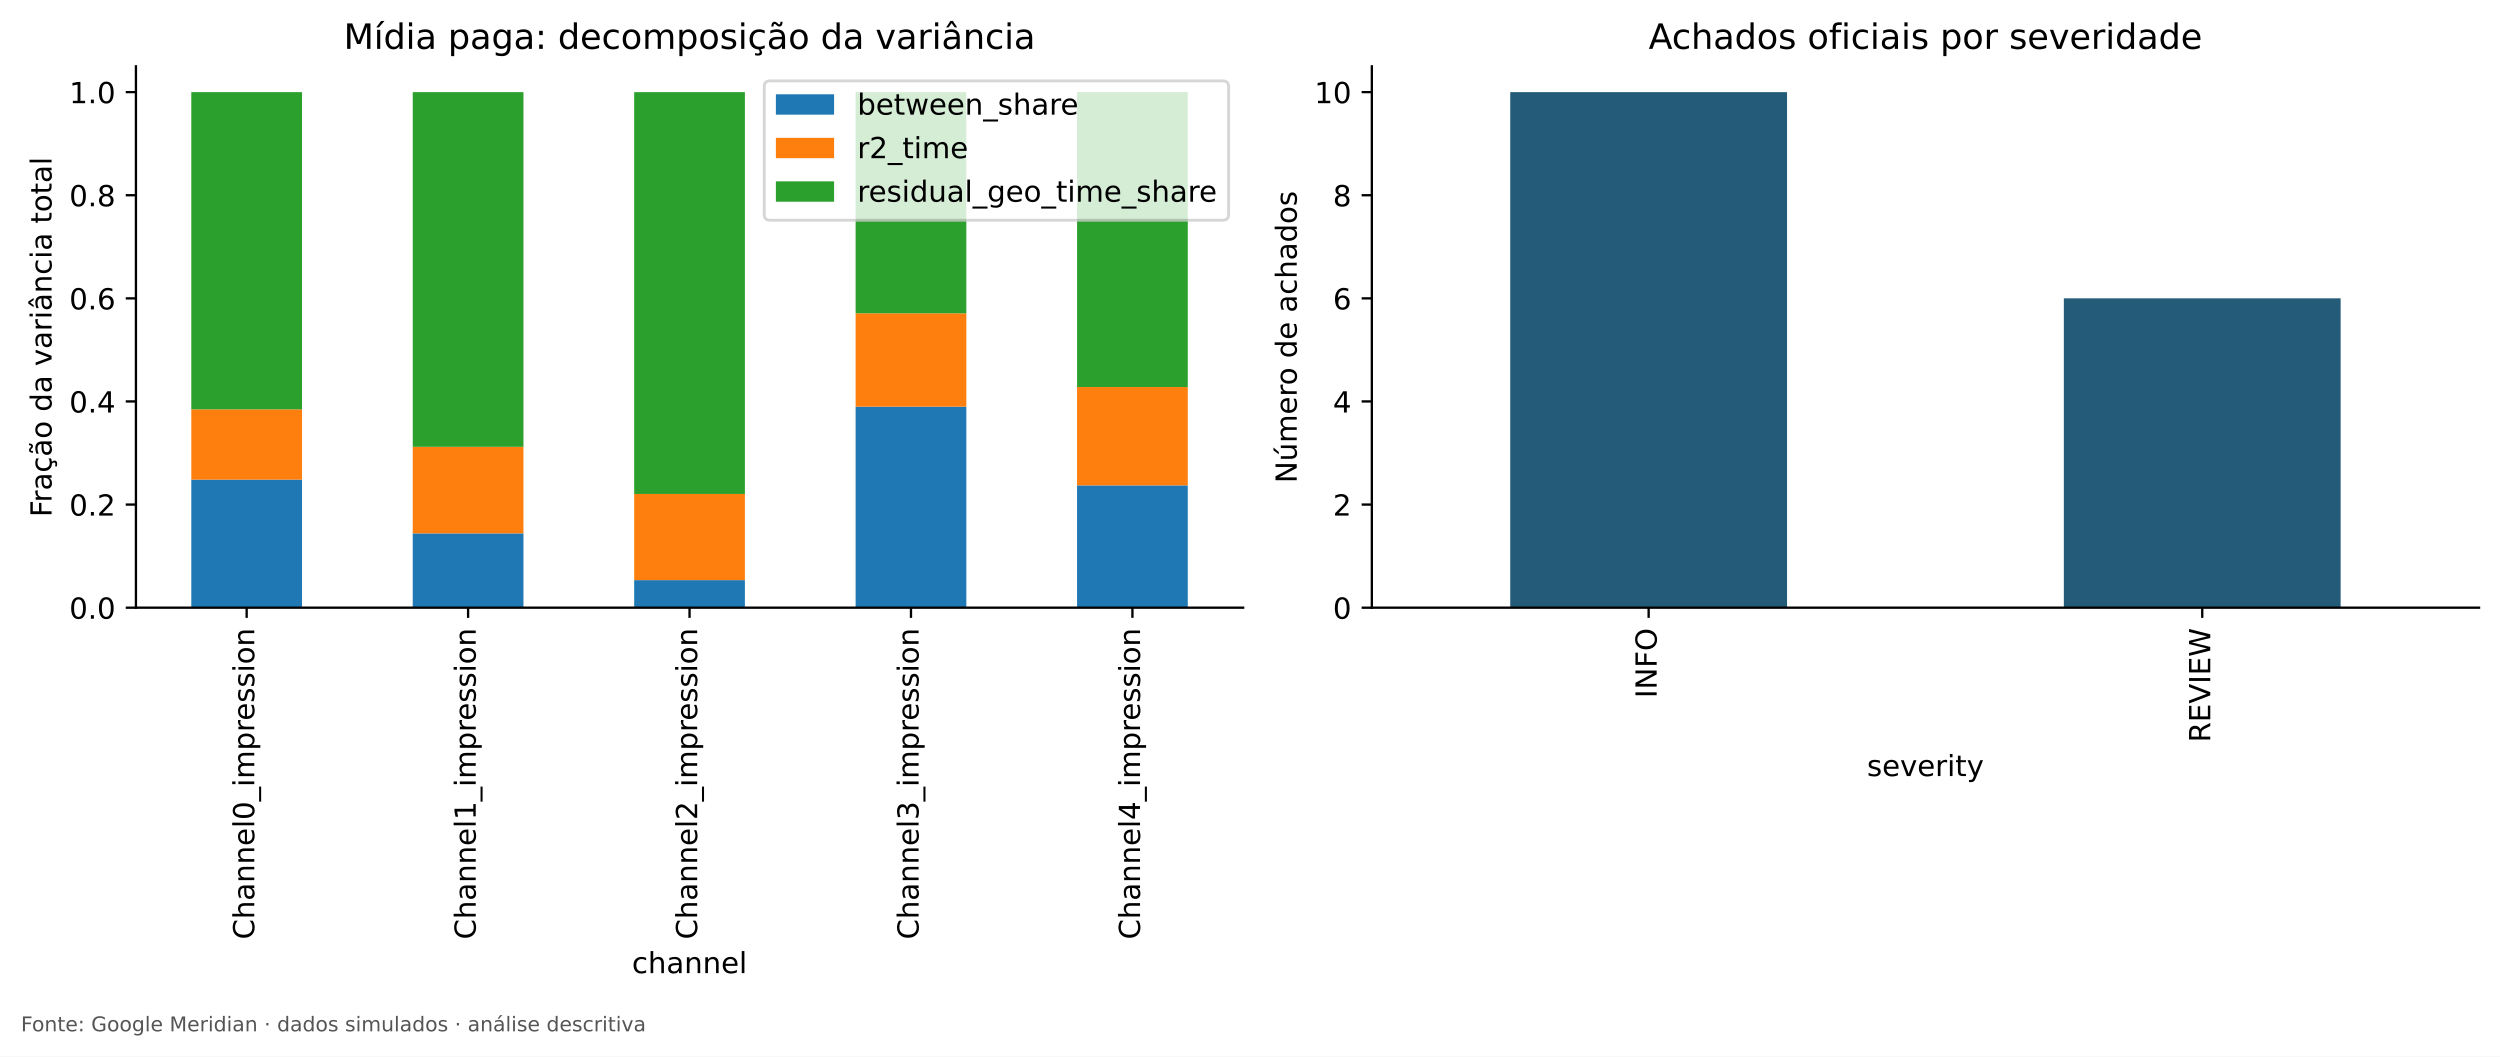
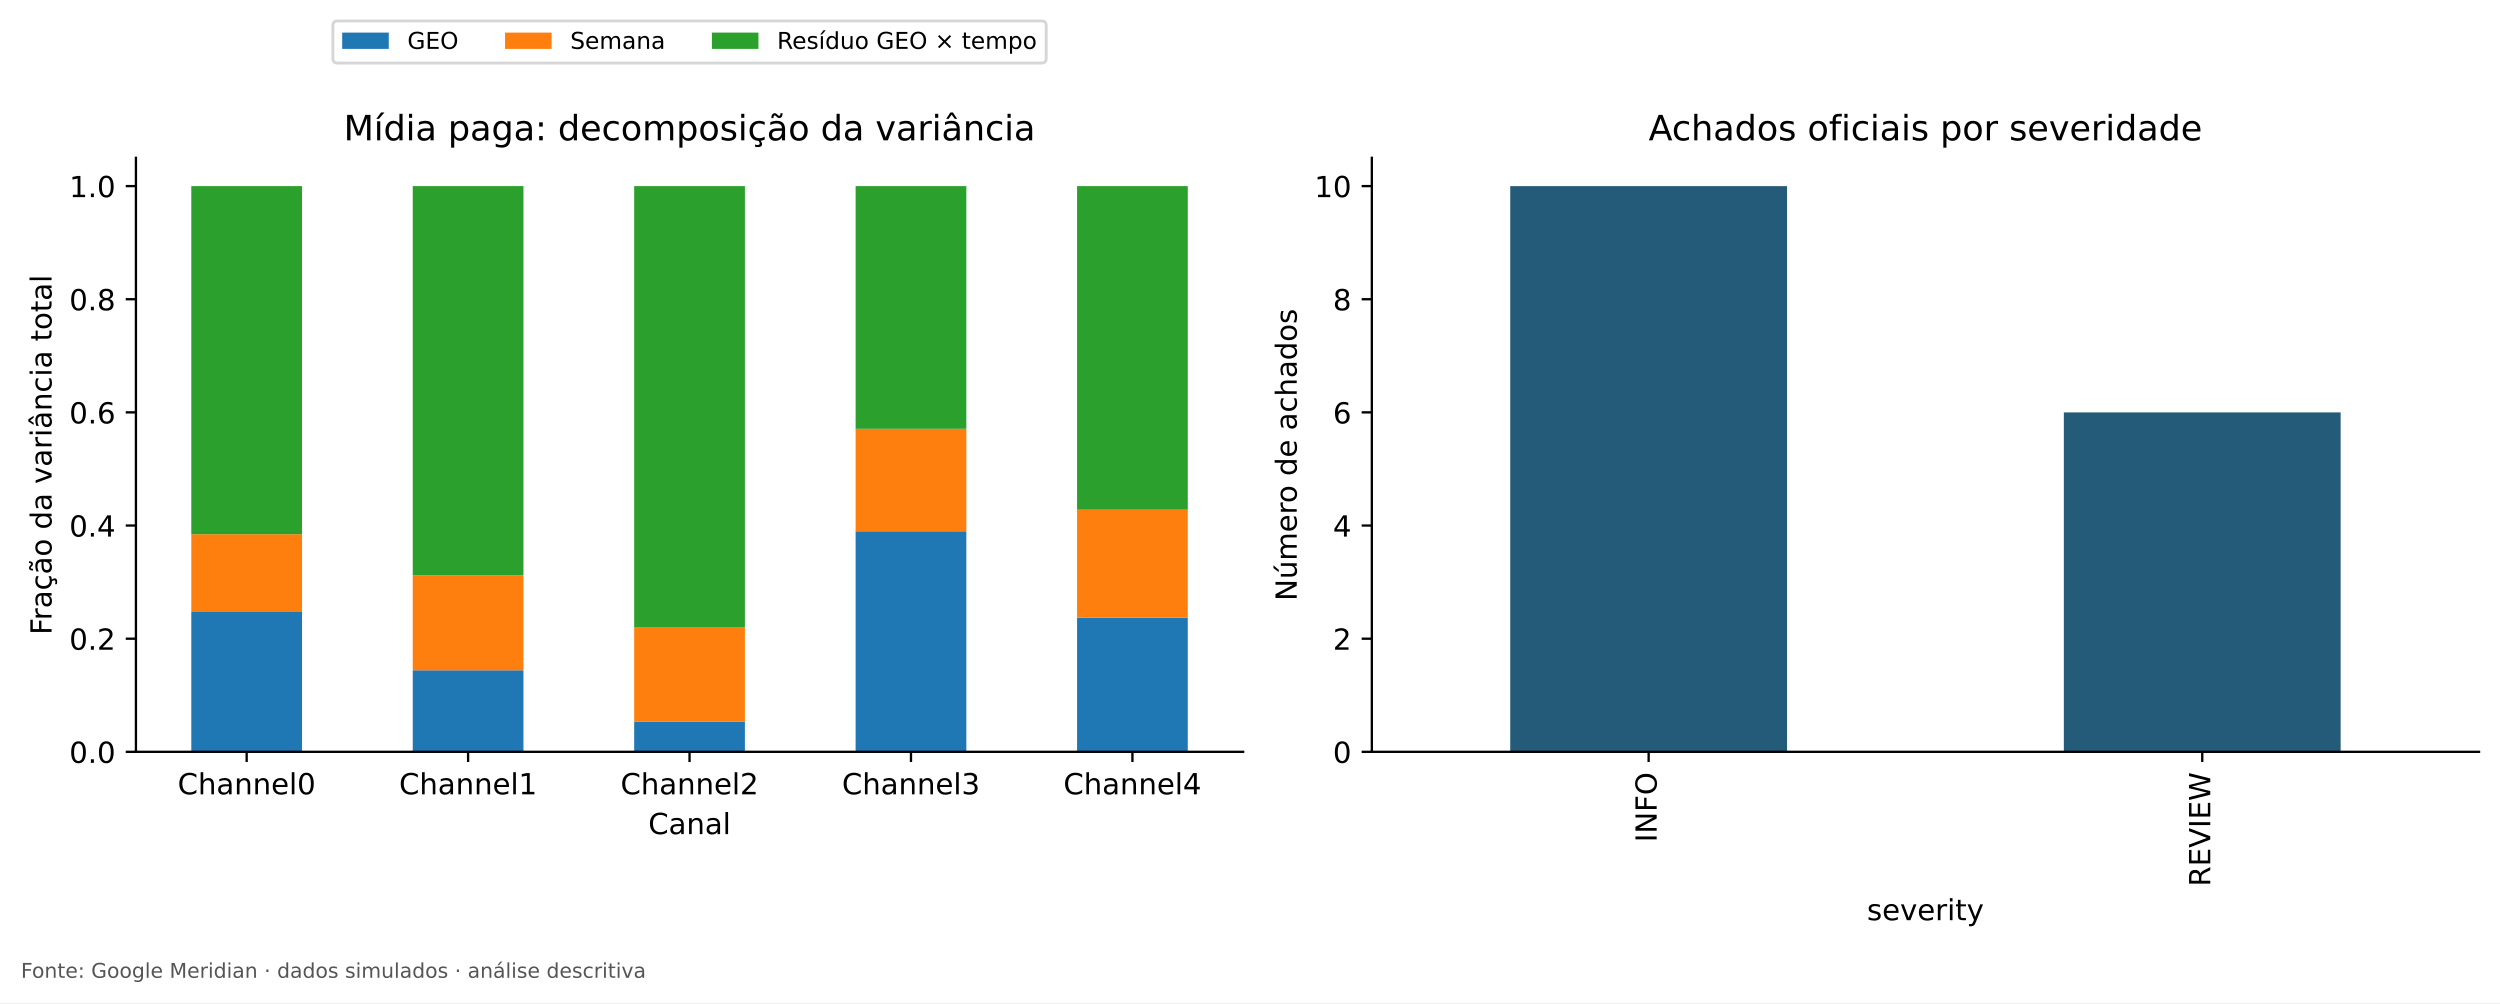
- <svg xmlns="http://www.w3.org/2000/svg" xmlns:xlink="http://www.w3.org/1999/xlink" width="858.96pt" height="363.003pt" viewBox="0 0 858.96 363.003" version="1.1">
+ <svg xmlns="http://www.w3.org/2000/svg" xmlns:xlink="http://www.w3.org/1999/xlink" width="858.96pt" height="344.619pt" viewBox="0 0 858.96 344.619" version="1.1">
  <defs>
    <style type="text/css">*{stroke-linejoin: round; stroke-linecap: butt}</style>
  </defs>
  <g id="figure_1">
    <g id="patch_1">
-       <path d="M 0 363.003  L 858.96 363.003  L 858.96 0  L 0 0  z " style="fill: #ffffff" />
+       <path d="M 0 344.619  L 858.96 344.619  L 858.96 0  L 0 0  z " style="fill: #ffffff" />
    </g>
    <g id="axes_1">
      <g id="patch_2">
-         <path d="M 46.705 208.789  L 427.124 208.789  L 427.124 22.798  L 46.705 22.798  z " style="fill: #ffffff" />
+         <path d="M 46.705 258.314  L 427.124 258.314  L 427.124 54.223  L 46.705 54.223  z " style="fill: #ffffff" />
      </g>
      <g id="patch_3">
-         <path d="M 65.726 208.789  L 103.768 208.789  L 103.768 164.794  L 65.726 164.794  z " clip-path="url(#p8457c189dc)" style="fill: #1f77b4" />
+         <path d="M 65.726 258.314  L 103.768 258.314  L 103.768 210.037  L 65.726 210.037  z " clip-path="url(#pba1a142e69)" style="fill: #1f77b4" />
      </g>
      <g id="patch_4">
-         <path d="M 141.81 208.789  L 179.852 208.789  L 179.852 183.262  L 141.81 183.262  z " clip-path="url(#p8457c189dc)" style="fill: #1f77b4" />
+         <path d="M 141.81 258.314  L 179.852 258.314  L 179.852 230.302  L 141.81 230.302  z " clip-path="url(#pba1a142e69)" style="fill: #1f77b4" />
      </g>
      <g id="patch_5">
-         <path d="M 217.894 208.789  L 255.935 208.789  L 255.935 199.314  L 217.894 199.314  z " clip-path="url(#p8457c189dc)" style="fill: #1f77b4" />
+         <path d="M 217.894 258.314  L 255.935 258.314  L 255.935 247.917  L 217.894 247.917  z " clip-path="url(#pba1a142e69)" style="fill: #1f77b4" />
      </g>
      <g id="patch_6">
-         <path d="M 293.977 208.789  L 332.019 208.789  L 332.019 139.728  L 293.977 139.728  z " clip-path="url(#p8457c189dc)" style="fill: #1f77b4" />
+         <path d="M 293.977 258.314  L 332.019 258.314  L 332.019 182.532  L 293.977 182.532  z " clip-path="url(#pba1a142e69)" style="fill: #1f77b4" />
      </g>
      <g id="patch_7">
-         <path d="M 370.061 208.789  L 408.103 208.789  L 408.103 166.77  L 370.061 166.77  z " clip-path="url(#p8457c189dc)" style="fill: #1f77b4" />
+         <path d="M 370.061 258.314  L 408.103 258.314  L 408.103 212.206  L 370.061 212.206  z " clip-path="url(#pba1a142e69)" style="fill: #1f77b4" />
      </g>
      <g id="patch_8">
-         <path d="M 65.726 164.794  L 103.768 164.794  L 103.768 140.645  L 65.726 140.645  z " clip-path="url(#p8457c189dc)" style="fill: #ff7f0e" />
+         <path d="M 65.726 210.037  L 103.768 210.037  L 103.768 183.538  L 65.726 183.538  z " clip-path="url(#pba1a142e69)" style="fill: #ff7f0e" />
      </g>
      <g id="patch_9">
-         <path d="M 141.81 183.262  L 179.852 183.262  L 179.852 153.516  L 141.81 153.516  z " clip-path="url(#p8457c189dc)" style="fill: #ff7f0e" />
+         <path d="M 141.81 230.302  L 179.852 230.302  L 179.852 197.661  L 141.81 197.661  z " clip-path="url(#pba1a142e69)" style="fill: #ff7f0e" />
      </g>
      <g id="patch_10">
-         <path d="M 217.894 199.314  L 255.935 199.314  L 255.935 169.717  L 217.894 169.717  z " clip-path="url(#p8457c189dc)" style="fill: #ff7f0e" />
+         <path d="M 217.894 247.917  L 255.935 247.917  L 255.935 215.439  L 217.894 215.439  z " clip-path="url(#pba1a142e69)" style="fill: #ff7f0e" />
      </g>
      <g id="patch_11">
-         <path d="M 293.977 139.728  L 332.019 139.728  L 332.019 107.649  L 293.977 107.649  z " clip-path="url(#p8457c189dc)" style="fill: #ff7f0e" />
+         <path d="M 293.977 182.532  L 332.019 182.532  L 332.019 147.331  L 293.977 147.331  z " clip-path="url(#pba1a142e69)" style="fill: #ff7f0e" />
      </g>
      <g id="patch_12">
-         <path d="M 370.061 166.77  L 408.103 166.77  L 408.103 132.983  L 370.061 132.983  z " clip-path="url(#p8457c189dc)" style="fill: #ff7f0e" />
+         <path d="M 370.061 212.206  L 408.103 212.206  L 408.103 175.13  L 370.061 175.13  z " clip-path="url(#pba1a142e69)" style="fill: #ff7f0e" />
      </g>
      <g id="patch_13">
-         <path d="M 65.726 140.645  L 103.768 140.645  L 103.768 31.655  L 65.726 31.655  z " clip-path="url(#p8457c189dc)" style="fill: #2ca02c" />
+         <path d="M 65.726 183.538  L 103.768 183.538  L 103.768 63.941  L 65.726 63.941  z " clip-path="url(#pba1a142e69)" style="fill: #2ca02c" />
      </g>
      <g id="patch_14">
-         <path d="M 141.81 153.516  L 179.852 153.516  L 179.852 31.655  L 141.81 31.655  z " clip-path="url(#p8457c189dc)" style="fill: #2ca02c" />
+         <path d="M 141.81 197.661  L 179.852 197.661  L 179.852 63.941  L 141.81 63.941  z " clip-path="url(#pba1a142e69)" style="fill: #2ca02c" />
      </g>
      <g id="patch_15">
-         <path d="M 217.894 169.717  L 255.935 169.717  L 255.935 31.655  L 217.894 31.655  z " clip-path="url(#p8457c189dc)" style="fill: #2ca02c" />
+         <path d="M 217.894 215.439  L 255.935 215.439  L 255.935 63.941  L 217.894 63.941  z " clip-path="url(#pba1a142e69)" style="fill: #2ca02c" />
      </g>
      <g id="patch_16">
-         <path d="M 293.977 107.649  L 332.019 107.649  L 332.019 31.655  L 293.977 31.655  z " clip-path="url(#p8457c189dc)" style="fill: #2ca02c" />
+         <path d="M 293.977 147.331  L 332.019 147.331  L 332.019 63.941  L 293.977 63.941  z " clip-path="url(#pba1a142e69)" style="fill: #2ca02c" />
      </g>
      <g id="patch_17">
-         <path d="M 370.061 132.983  L 408.103 132.983  L 408.103 31.655  L 370.061 31.655  z " clip-path="url(#p8457c189dc)" style="fill: #2ca02c" />
+         <path d="M 370.061 175.13  L 408.103 175.13  L 408.103 63.941  L 370.061 63.941  z " clip-path="url(#pba1a142e69)" style="fill: #2ca02c" />
      </g>
      <g id="matplotlib.axis_1">
        <g id="xtick_1">
          <g id="line2d_1">
            <defs>
-               <path id="m3ab4db639a" d="M 0 0  L 0 3.5  " style="stroke: #000000; stroke-width: 0.8" />
+               <path id="m0fe2a70247" d="M 0 0  L 0 3.5  " style="stroke: #000000; stroke-width: 0.8" />
            </defs>
            <g>
-               <use xlink:href="#m3ab4db639a" x="84.747" y="208.789" style="stroke: #000000; stroke-width: 0.8" />
+               <use xlink:href="#m0fe2a70247" x="84.747" y="258.314" style="stroke: #000000; stroke-width: 0.8" />
            </g>
          </g>
          <g id="text_1">
-             <text style="font-size: 10px; font-family: 'DejaVu Sans', 'Bitstream Vera Sans', 'Computer Modern Sans Serif', 'Lucida Grande', 'Verdana', 'Geneva', 'Lucid', 'Arial', 'Helvetica', 'Avant Garde', sans-serif" transform="translate(87.36759 322.7656) rotate(-90)">Channel0_impression</text>
+             <text style="font-size: 10px; font-family: 'DejaVu Sans', 'Bitstream Vera Sans', 'Computer Modern Sans Serif', 'Lucida Grande', 'Verdana', 'Geneva', 'Lucid', 'Arial', 'Helvetica', 'Avant Garde', sans-serif; text-anchor: middle" x="84.747" y="272.912" transform="rotate(-0 84.74727 272.9121)">Channel0</text>
          </g>
        </g>
        <g id="xtick_2">
          <g id="line2d_2">
            <g>
-               <use xlink:href="#m3ab4db639a" x="160.831" y="208.789" style="stroke: #000000; stroke-width: 0.8" />
+               <use xlink:href="#m0fe2a70247" x="160.831" y="258.314" style="stroke: #000000; stroke-width: 0.8" />
            </g>
          </g>
          <g id="text_2">
-             <text style="font-size: 10px; font-family: 'DejaVu Sans', 'Bitstream Vera Sans', 'Computer Modern Sans Serif', 'Lucida Grande', 'Verdana', 'Geneva', 'Lucid', 'Arial', 'Helvetica', 'Avant Garde', sans-serif" transform="translate(163.4512 322.7656) rotate(-90)">Channel1_impression</text>
+             <text style="font-size: 10px; font-family: 'DejaVu Sans', 'Bitstream Vera Sans', 'Computer Modern Sans Serif', 'Lucida Grande', 'Verdana', 'Geneva', 'Lucid', 'Arial', 'Helvetica', 'Avant Garde', sans-serif; text-anchor: middle" x="160.831" y="272.912" transform="rotate(-0 160.8309 272.9121)">Channel1</text>
          </g>
        </g>
        <g id="xtick_3">
          <g id="line2d_3">
            <g>
-               <use xlink:href="#m3ab4db639a" x="236.915" y="208.789" style="stroke: #000000; stroke-width: 0.8" />
+               <use xlink:href="#m0fe2a70247" x="236.915" y="258.314" style="stroke: #000000; stroke-width: 0.8" />
            </g>
          </g>
          <g id="text_3">
-             <text style="font-size: 10px; font-family: 'DejaVu Sans', 'Bitstream Vera Sans', 'Computer Modern Sans Serif', 'Lucida Grande', 'Verdana', 'Geneva', 'Lucid', 'Arial', 'Helvetica', 'Avant Garde', sans-serif" transform="translate(239.5349 322.7656) rotate(-90)">Channel2_impression</text>
+             <text style="font-size: 10px; font-family: 'DejaVu Sans', 'Bitstream Vera Sans', 'Computer Modern Sans Serif', 'Lucida Grande', 'Verdana', 'Geneva', 'Lucid', 'Arial', 'Helvetica', 'Avant Garde', sans-serif; text-anchor: middle" x="236.915" y="272.912" transform="rotate(-0 236.9145 272.9121)">Channel2</text>
          </g>
        </g>
        <g id="xtick_4">
          <g id="line2d_4">
            <g>
-               <use xlink:href="#m3ab4db639a" x="312.998" y="208.789" style="stroke: #000000; stroke-width: 0.8" />
+               <use xlink:href="#m0fe2a70247" x="312.998" y="258.314" style="stroke: #000000; stroke-width: 0.8" />
            </g>
          </g>
          <g id="text_4">
-             <text style="font-size: 10px; font-family: 'DejaVu Sans', 'Bitstream Vera Sans', 'Computer Modern Sans Serif', 'Lucida Grande', 'Verdana', 'Geneva', 'Lucid', 'Arial', 'Helvetica', 'Avant Garde', sans-serif" transform="translate(315.6185 322.7656) rotate(-90)">Channel3_impression</text>
+             <text style="font-size: 10px; font-family: 'DejaVu Sans', 'Bitstream Vera Sans', 'Computer Modern Sans Serif', 'Lucida Grande', 'Verdana', 'Geneva', 'Lucid', 'Arial', 'Helvetica', 'Avant Garde', sans-serif; text-anchor: middle" x="312.998" y="272.912" transform="rotate(-0 312.9982 272.9121)">Channel3</text>
          </g>
        </g>
        <g id="xtick_5">
          <g id="line2d_5">
            <g>
-               <use xlink:href="#m3ab4db639a" x="389.082" y="208.789" style="stroke: #000000; stroke-width: 0.8" />
+               <use xlink:href="#m0fe2a70247" x="389.082" y="258.314" style="stroke: #000000; stroke-width: 0.8" />
            </g>
          </g>
          <g id="text_5">
-             <text style="font-size: 10px; font-family: 'DejaVu Sans', 'Bitstream Vera Sans', 'Computer Modern Sans Serif', 'Lucida Grande', 'Verdana', 'Geneva', 'Lucid', 'Arial', 'Helvetica', 'Avant Garde', sans-serif" transform="translate(391.7021 322.7656) rotate(-90)">Channel4_impression</text>
+             <text style="font-size: 10px; font-family: 'DejaVu Sans', 'Bitstream Vera Sans', 'Computer Modern Sans Serif', 'Lucida Grande', 'Verdana', 'Geneva', 'Lucid', 'Arial', 'Helvetica', 'Avant Garde', sans-serif; text-anchor: middle" x="389.082" y="272.912" transform="rotate(-0 389.0818 272.9121)">Channel4</text>
          </g>
        </g>
        <g id="text_6">
-           <text style="font-size: 10px; font-family: 'DejaVu Sans', 'Bitstream Vera Sans', 'Computer Modern Sans Serif', 'Lucida Grande', 'Verdana', 'Geneva', 'Lucid', 'Arial', 'Helvetica', 'Avant Garde', sans-serif; text-anchor: middle" x="236.915" y="334.364" transform="rotate(-0 236.9145 334.364)">channel</text>
+           <text style="font-size: 10px; font-family: 'DejaVu Sans', 'Bitstream Vera Sans', 'Computer Modern Sans Serif', 'Lucida Grande', 'Verdana', 'Geneva', 'Lucid', 'Arial', 'Helvetica', 'Avant Garde', sans-serif; text-anchor: middle" x="236.915" y="286.59" transform="rotate(-0 236.9145 286.5902)">Canal</text>
        </g>
      </g>
      <g id="matplotlib.axis_2">
        <g id="ytick_1">
          <g id="line2d_6">
            <defs>
-               <path id="m64ae261eec" d="M 0 0  L -3.5 0  " style="stroke: #000000; stroke-width: 0.8" />
+               <path id="m2ced735d1c" d="M 0 0  L -3.5 0  " style="stroke: #000000; stroke-width: 0.8" />
            </defs>
            <g>
-               <use xlink:href="#m64ae261eec" x="46.705" y="208.789" style="stroke: #000000; stroke-width: 0.8" />
+               <use xlink:href="#m2ced735d1c" x="46.705" y="258.314" style="stroke: #000000; stroke-width: 0.8" />
            </g>
          </g>
          <g id="text_7">
-             <text style="font-size: 10px; font-family: 'DejaVu Sans', 'Bitstream Vera Sans', 'Computer Modern Sans Serif', 'Lucida Grande', 'Verdana', 'Geneva', 'Lucid', 'Arial', 'Helvetica', 'Avant Garde', sans-serif; text-anchor: end" x="39.705" y="212.588" transform="rotate(-0 39.70546 212.5883)">0.0</text>
+             <text style="font-size: 10px; font-family: 'DejaVu Sans', 'Bitstream Vera Sans', 'Computer Modern Sans Serif', 'Lucida Grande', 'Verdana', 'Geneva', 'Lucid', 'Arial', 'Helvetica', 'Avant Garde', sans-serif; text-anchor: end" x="39.705" y="262.113" transform="rotate(-0 39.70546 262.1129)">0.0</text>
          </g>
        </g>
        <g id="ytick_2">
          <g id="line2d_7">
            <g>
-               <use xlink:href="#m64ae261eec" x="46.705" y="173.362" style="stroke: #000000; stroke-width: 0.8" />
+               <use xlink:href="#m2ced735d1c" x="46.705" y="219.439" style="stroke: #000000; stroke-width: 0.8" />
            </g>
          </g>
          <g id="text_8">
-             <text style="font-size: 10px; font-family: 'DejaVu Sans', 'Bitstream Vera Sans', 'Computer Modern Sans Serif', 'Lucida Grande', 'Verdana', 'Geneva', 'Lucid', 'Arial', 'Helvetica', 'Avant Garde', sans-serif; text-anchor: end" x="39.705" y="177.161" transform="rotate(-0 39.70546 177.1614)">0.2</text>
+             <text style="font-size: 10px; font-family: 'DejaVu Sans', 'Bitstream Vera Sans', 'Computer Modern Sans Serif', 'Lucida Grande', 'Verdana', 'Geneva', 'Lucid', 'Arial', 'Helvetica', 'Avant Garde', sans-serif; text-anchor: end" x="39.705" y="223.238" transform="rotate(-0 39.70546 223.2384)">0.2</text>
          </g>
        </g>
        <g id="ytick_3">
          <g id="line2d_8">
            <g>
-               <use xlink:href="#m64ae261eec" x="46.705" y="137.935" style="stroke: #000000; stroke-width: 0.8" />
+               <use xlink:href="#m2ced735d1c" x="46.705" y="180.565" style="stroke: #000000; stroke-width: 0.8" />
            </g>
          </g>
          <g id="text_9">
-             <text style="font-size: 10px; font-family: 'DejaVu Sans', 'Bitstream Vera Sans', 'Computer Modern Sans Serif', 'Lucida Grande', 'Verdana', 'Geneva', 'Lucid', 'Arial', 'Helvetica', 'Avant Garde', sans-serif; text-anchor: end" x="39.705" y="141.735" transform="rotate(-0 39.70546 141.7346)">0.4</text>
+             <text style="font-size: 10px; font-family: 'DejaVu Sans', 'Bitstream Vera Sans', 'Computer Modern Sans Serif', 'Lucida Grande', 'Verdana', 'Geneva', 'Lucid', 'Arial', 'Helvetica', 'Avant Garde', sans-serif; text-anchor: end" x="39.705" y="184.364" transform="rotate(-0 39.70546 184.3639)">0.4</text>
          </g>
        </g>
        <g id="ytick_4">
          <g id="line2d_9">
            <g>
-               <use xlink:href="#m64ae261eec" x="46.705" y="102.509" style="stroke: #000000; stroke-width: 0.8" />
+               <use xlink:href="#m2ced735d1c" x="46.705" y="141.69" style="stroke: #000000; stroke-width: 0.8" />
            </g>
          </g>
          <g id="text_10">
-             <text style="font-size: 10px; font-family: 'DejaVu Sans', 'Bitstream Vera Sans', 'Computer Modern Sans Serif', 'Lucida Grande', 'Verdana', 'Geneva', 'Lucid', 'Arial', 'Helvetica', 'Avant Garde', sans-serif; text-anchor: end" x="39.705" y="106.308" transform="rotate(-0 39.70546 106.3077)">0.6</text>
+             <text style="font-size: 10px; font-family: 'DejaVu Sans', 'Bitstream Vera Sans', 'Computer Modern Sans Serif', 'Lucida Grande', 'Verdana', 'Geneva', 'Lucid', 'Arial', 'Helvetica', 'Avant Garde', sans-serif; text-anchor: end" x="39.705" y="145.489" transform="rotate(-0 39.70546 145.4895)">0.6</text>
          </g>
        </g>
        <g id="ytick_5">
          <g id="line2d_10">
            <g>
-               <use xlink:href="#m64ae261eec" x="46.705" y="67.082" style="stroke: #000000; stroke-width: 0.8" />
+               <use xlink:href="#m2ced735d1c" x="46.705" y="102.816" style="stroke: #000000; stroke-width: 0.8" />
            </g>
          </g>
          <g id="text_11">
-             <text style="font-size: 10px; font-family: 'DejaVu Sans', 'Bitstream Vera Sans', 'Computer Modern Sans Serif', 'Lucida Grande', 'Verdana', 'Geneva', 'Lucid', 'Arial', 'Helvetica', 'Avant Garde', sans-serif; text-anchor: end" x="39.705" y="70.881" transform="rotate(-0 39.70546 70.88089)">0.8</text>
+             <text style="font-size: 10px; font-family: 'DejaVu Sans', 'Bitstream Vera Sans', 'Computer Modern Sans Serif', 'Lucida Grande', 'Verdana', 'Geneva', 'Lucid', 'Arial', 'Helvetica', 'Avant Garde', sans-serif; text-anchor: end" x="39.705" y="106.615" transform="rotate(-0 39.70546 106.615)">0.8</text>
          </g>
        </g>
        <g id="ytick_6">
          <g id="line2d_11">
            <g>
-               <use xlink:href="#m64ae261eec" x="46.705" y="31.655" style="stroke: #000000; stroke-width: 0.8" />
+               <use xlink:href="#m2ced735d1c" x="46.705" y="63.941" style="stroke: #000000; stroke-width: 0.8" />
            </g>
          </g>
          <g id="text_12">
-             <text style="font-size: 10px; font-family: 'DejaVu Sans', 'Bitstream Vera Sans', 'Computer Modern Sans Serif', 'Lucida Grande', 'Verdana', 'Geneva', 'Lucid', 'Arial', 'Helvetica', 'Avant Garde', sans-serif; text-anchor: end" x="39.705" y="35.454" transform="rotate(-0 39.70546 35.45405)">1.0</text>
+             <text style="font-size: 10px; font-family: 'DejaVu Sans', 'Bitstream Vera Sans', 'Computer Modern Sans Serif', 'Lucida Grande', 'Verdana', 'Geneva', 'Lucid', 'Arial', 'Helvetica', 'Avant Garde', sans-serif; text-anchor: end" x="39.705" y="67.741" transform="rotate(-0 39.70546 67.74056)">1.0</text>
          </g>
        </g>
        <g id="text_13">
-           <text style="font-size: 10px; font-family: 'DejaVu Sans', 'Bitstream Vera Sans', 'Computer Modern Sans Serif', 'Lucida Grande', 'Verdana', 'Geneva', 'Lucid', 'Arial', 'Helvetica', 'Avant Garde', sans-serif; text-anchor: middle" x="17.723" y="115.794" transform="rotate(-90 17.72264 115.7936)">Fração da variância total</text>
+           <text style="font-size: 10px; font-family: 'DejaVu Sans', 'Bitstream Vera Sans', 'Computer Modern Sans Serif', 'Lucida Grande', 'Verdana', 'Geneva', 'Lucid', 'Arial', 'Helvetica', 'Avant Garde', sans-serif; text-anchor: middle" x="17.723" y="156.268" transform="rotate(-90 17.72264 156.2682)">Fração da variância total</text>
        </g>
      </g>
      <g id="patch_18">
-         <path d="M 46.705 208.789  L 46.705 22.798  " style="fill: none; stroke: #000000; stroke-width: 0.8; stroke-linejoin: miter; stroke-linecap: square" />
+         <path d="M 46.705 258.314  L 46.705 54.223  " style="fill: none; stroke: #000000; stroke-width: 0.8; stroke-linejoin: miter; stroke-linecap: square" />
      </g>
      <g id="patch_19">
-         <path d="M 46.705 208.789  L 427.124 208.789  " style="fill: none; stroke: #000000; stroke-width: 0.8; stroke-linejoin: miter; stroke-linecap: square" />
+         <path d="M 46.705 258.314  L 427.124 258.314  " style="fill: none; stroke: #000000; stroke-width: 0.8; stroke-linejoin: miter; stroke-linecap: square" />
      </g>
      <g id="text_14">
-         <text style="font-size: 12px; font-family: 'DejaVu Sans', 'Bitstream Vera Sans', 'Computer Modern Sans Serif', 'Lucida Grande', 'Verdana', 'Geneva', 'Lucid', 'Arial', 'Helvetica', 'Avant Garde', sans-serif; text-anchor: middle" x="236.915" y="16.798" transform="rotate(-0 236.9145 16.79812)">Mídia paga: decomposição da variância</text>
+         <text style="font-size: 12px; font-family: 'DejaVu Sans', 'Bitstream Vera Sans', 'Computer Modern Sans Serif', 'Lucida Grande', 'Verdana', 'Geneva', 'Lucid', 'Arial', 'Helvetica', 'Avant Garde', sans-serif; text-anchor: middle" x="236.915" y="48.223" transform="rotate(-0 236.9145 48.22273)">Mídia paga: decomposição da variância</text>
      </g>
      <g id="legend_1">
        <g id="patch_20">
-           <path d="M 264.578 75.667  L 420.124 75.667  Q 422.124 75.667 422.124 73.667  L 422.124 29.798  Q 422.124 27.798 420.124 27.798  L 264.578 27.798  Q 262.578 27.798 262.578 29.798  L 262.578 73.667  Q 262.578 75.667 264.578 75.667  z " style="fill: #ffffff; opacity: 0.8; stroke: #cccccc; stroke-linejoin: miter" />
+           <path d="M 115.973 21.663  L 357.856 21.663  Q 359.456 21.663 359.456 20.062  L 359.456 8.8  Q 359.456 7.2 357.856 7.2  L 115.973 7.2  Q 114.373 7.2 114.373 8.8  L 114.373 20.062  Q 114.373 21.663 115.973 21.663  z " style="fill: #ffffff; opacity: 0.8; stroke: #cccccc; stroke-linejoin: miter" />
        </g>
        <g id="patch_21">
-           <path d="M 266.578 39.397  L 286.578 39.397  L 286.578 32.397  L 266.578 32.397  z " style="fill: #1f77b4" />
+           <path d="M 117.573 16.799  L 133.573 16.799  L 133.573 11.199  L 117.573 11.199  z " style="fill: #1f77b4" />
        </g>
        <g id="text_15">
-           <text style="font-size: 10px; font-family: 'DejaVu Sans', 'Bitstream Vera Sans', 'Computer Modern Sans Serif', 'Lucida Grande', 'Verdana', 'Geneva', 'Lucid', 'Arial', 'Helvetica', 'Avant Garde', sans-serif; text-anchor: start" x="294.578" y="39.397" transform="rotate(-0 294.5783 39.39656)">between_share</text>
+           <text style="font-size: 8px; font-family: 'DejaVu Sans', 'Bitstream Vera Sans', 'Computer Modern Sans Serif', 'Lucida Grande', 'Verdana', 'Geneva', 'Lucid', 'Arial', 'Helvetica', 'Avant Garde', sans-serif; text-anchor: start" x="139.973" y="16.799" transform="rotate(-0 139.9733 16.79875)">GEO</text>
        </g>
        <g id="patch_22">
-           <path d="M 266.578 54.353  L 286.578 54.353  L 286.578 47.353  L 266.578 47.353  z " style="fill: #ff7f0e" />
+           <path d="M 173.525 16.799  L 189.525 16.799  L 189.525 11.199  L 173.525 11.199  z " style="fill: #ff7f0e" />
        </g>
        <g id="text_16">
-           <text style="font-size: 10px; font-family: 'DejaVu Sans', 'Bitstream Vera Sans', 'Computer Modern Sans Serif', 'Lucida Grande', 'Verdana', 'Geneva', 'Lucid', 'Arial', 'Helvetica', 'Avant Garde', sans-serif; text-anchor: start" x="294.578" y="54.353" transform="rotate(-0 294.5783 54.35281)">r2_time</text>
+           <text style="font-size: 8px; font-family: 'DejaVu Sans', 'Bitstream Vera Sans', 'Computer Modern Sans Serif', 'Lucida Grande', 'Verdana', 'Geneva', 'Lucid', 'Arial', 'Helvetica', 'Avant Garde', sans-serif; text-anchor: start" x="195.925" y="16.799" transform="rotate(-0 195.9245 16.79875)">Semana</text>
        </g>
        <g id="patch_23">
-           <path d="M 266.578 69.309  L 286.578 69.309  L 286.578 62.309  L 266.578 62.309  z " style="fill: #2ca02c" />
+           <path d="M 244.593 16.799  L 260.593 16.799  L 260.593 11.199  L 244.593 11.199  z " style="fill: #2ca02c" />
        </g>
        <g id="text_17">
-           <text style="font-size: 10px; font-family: 'DejaVu Sans', 'Bitstream Vera Sans', 'Computer Modern Sans Serif', 'Lucida Grande', 'Verdana', 'Geneva', 'Lucid', 'Arial', 'Helvetica', 'Avant Garde', sans-serif; text-anchor: start" x="294.578" y="69.309" transform="rotate(-0 294.5783 69.30906)">residual_geo_time_share</text>
+           <text style="font-size: 8px; font-family: 'DejaVu Sans', 'Bitstream Vera Sans', 'Computer Modern Sans Serif', 'Lucida Grande', 'Verdana', 'Geneva', 'Lucid', 'Arial', 'Helvetica', 'Avant Garde', sans-serif; text-anchor: start" x="266.993" y="16.799" transform="rotate(-0 266.9933 16.79875)">Resíduo GEO × tempo</text>
        </g>
      </g>
    </g>
    <g id="axes_2">
      <g id="patch_24">
-         <path d="M 471.342 208.789  L 851.76 208.789  L 851.76 22.798  L 471.342 22.798  z " style="fill: #ffffff" />
+         <path d="M 471.342 258.314  L 851.76 258.314  L 851.76 54.223  L 471.342 54.223  z " style="fill: #ffffff" />
      </g>
      <g id="patch_25">
-         <path d="M 518.894 208.789  L 613.999 208.789  L 613.999 31.655  L 518.894 31.655  z " clip-path="url(#p629b50b7b4)" style="fill: #245b78" />
+         <path d="M 518.894 258.314  L 613.999 258.314  L 613.999 63.941  L 518.894 63.941  z " clip-path="url(#pa1c2a1d013)" style="fill: #245b78" />
      </g>
      <g id="patch_26">
-         <path d="M 709.103 208.789  L 804.208 208.789  L 804.208 102.509  L 709.103 102.509  z " clip-path="url(#p629b50b7b4)" style="fill: #245b78" />
+         <path d="M 709.103 258.314  L 804.208 258.314  L 804.208 141.69  L 709.103 141.69  z " clip-path="url(#pa1c2a1d013)" style="fill: #245b78" />
      </g>
      <g id="matplotlib.axis_3">
        <g id="xtick_6">
          <g id="line2d_12">
            <g>
-               <use xlink:href="#m3ab4db639a" x="566.446" y="208.789" style="stroke: #000000; stroke-width: 0.8" />
+               <use xlink:href="#m0fe2a70247" x="566.446" y="258.314" style="stroke: #000000; stroke-width: 0.8" />
            </g>
          </g>
          <g id="text_18">
-             <text style="font-size: 10px; font-family: 'DejaVu Sans', 'Bitstream Vera Sans', 'Computer Modern Sans Serif', 'Lucida Grande', 'Verdana', 'Geneva', 'Lucid', 'Arial', 'Helvetica', 'Avant Garde', sans-serif" transform="translate(569.2057 239.8437) rotate(-90)">INFO</text>
+             <text style="font-size: 10px; font-family: 'DejaVu Sans', 'Bitstream Vera Sans', 'Computer Modern Sans Serif', 'Lucida Grande', 'Verdana', 'Geneva', 'Lucid', 'Arial', 'Helvetica', 'Avant Garde', sans-serif" transform="translate(569.2057 289.3683) rotate(-90)">INFO</text>
          </g>
        </g>
        <g id="xtick_7">
          <g id="line2d_13">
            <g>
-               <use xlink:href="#m3ab4db639a" x="756.655" y="208.789" style="stroke: #000000; stroke-width: 0.8" />
+               <use xlink:href="#m0fe2a70247" x="756.655" y="258.314" style="stroke: #000000; stroke-width: 0.8" />
            </g>
          </g>
          <g id="text_19">
-             <text style="font-size: 10px; font-family: 'DejaVu Sans', 'Bitstream Vera Sans', 'Computer Modern Sans Serif', 'Lucida Grande', 'Verdana', 'Geneva', 'Lucid', 'Arial', 'Helvetica', 'Avant Garde', sans-serif" transform="translate(759.4148 255.0531) rotate(-90)">REVIEW</text>
+             <text style="font-size: 10px; font-family: 'DejaVu Sans', 'Bitstream Vera Sans', 'Computer Modern Sans Serif', 'Lucida Grande', 'Verdana', 'Geneva', 'Lucid', 'Arial', 'Helvetica', 'Avant Garde', sans-serif" transform="translate(759.4148 304.5777) rotate(-90)">REVIEW</text>
          </g>
        </g>
        <g id="text_20">
-           <text style="font-size: 10px; font-family: 'DejaVu Sans', 'Bitstream Vera Sans', 'Computer Modern Sans Serif', 'Lucida Grande', 'Verdana', 'Geneva', 'Lucid', 'Arial', 'Helvetica', 'Avant Garde', sans-serif; text-anchor: middle" x="661.551" y="266.652" transform="rotate(-0 661.5509 266.6515)">severity</text>
+           <text style="font-size: 10px; font-family: 'DejaVu Sans', 'Bitstream Vera Sans', 'Computer Modern Sans Serif', 'Lucida Grande', 'Verdana', 'Geneva', 'Lucid', 'Arial', 'Helvetica', 'Avant Garde', sans-serif; text-anchor: middle" x="661.551" y="316.176" transform="rotate(-0 661.5509 316.1761)">severity</text>
        </g>
      </g>
      <g id="matplotlib.axis_4">
        <g id="ytick_7">
          <g id="line2d_14">
            <g>
-               <use xlink:href="#m64ae261eec" x="471.342" y="208.789" style="stroke: #000000; stroke-width: 0.8" />
+               <use xlink:href="#m2ced735d1c" x="471.342" y="258.314" style="stroke: #000000; stroke-width: 0.8" />
            </g>
          </g>
          <g id="text_21">
-             <text style="font-size: 10px; font-family: 'DejaVu Sans', 'Bitstream Vera Sans', 'Computer Modern Sans Serif', 'Lucida Grande', 'Verdana', 'Geneva', 'Lucid', 'Arial', 'Helvetica', 'Avant Garde', sans-serif; text-anchor: end" x="464.342" y="212.588" transform="rotate(-0 464.3418 212.5883)">0</text>
+             <text style="font-size: 10px; font-family: 'DejaVu Sans', 'Bitstream Vera Sans', 'Computer Modern Sans Serif', 'Lucida Grande', 'Verdana', 'Geneva', 'Lucid', 'Arial', 'Helvetica', 'Avant Garde', sans-serif; text-anchor: end" x="464.342" y="262.113" transform="rotate(-0 464.3418 262.1129)">0</text>
          </g>
        </g>
        <g id="ytick_8">
          <g id="line2d_15">
            <g>
-               <use xlink:href="#m64ae261eec" x="471.342" y="173.362" style="stroke: #000000; stroke-width: 0.8" />
+               <use xlink:href="#m2ced735d1c" x="471.342" y="219.439" style="stroke: #000000; stroke-width: 0.8" />
            </g>
          </g>
          <g id="text_22">
-             <text style="font-size: 10px; font-family: 'DejaVu Sans', 'Bitstream Vera Sans', 'Computer Modern Sans Serif', 'Lucida Grande', 'Verdana', 'Geneva', 'Lucid', 'Arial', 'Helvetica', 'Avant Garde', sans-serif; text-anchor: end" x="464.342" y="177.161" transform="rotate(-0 464.3418 177.1614)">2</text>
+             <text style="font-size: 10px; font-family: 'DejaVu Sans', 'Bitstream Vera Sans', 'Computer Modern Sans Serif', 'Lucida Grande', 'Verdana', 'Geneva', 'Lucid', 'Arial', 'Helvetica', 'Avant Garde', sans-serif; text-anchor: end" x="464.342" y="223.238" transform="rotate(-0 464.3418 223.2384)">2</text>
          </g>
        </g>
        <g id="ytick_9">
          <g id="line2d_16">
            <g>
-               <use xlink:href="#m64ae261eec" x="471.342" y="137.935" style="stroke: #000000; stroke-width: 0.8" />
+               <use xlink:href="#m2ced735d1c" x="471.342" y="180.565" style="stroke: #000000; stroke-width: 0.8" />
            </g>
          </g>
          <g id="text_23">
-             <text style="font-size: 10px; font-family: 'DejaVu Sans', 'Bitstream Vera Sans', 'Computer Modern Sans Serif', 'Lucida Grande', 'Verdana', 'Geneva', 'Lucid', 'Arial', 'Helvetica', 'Avant Garde', sans-serif; text-anchor: end" x="464.342" y="141.735" transform="rotate(-0 464.3418 141.7346)">4</text>
+             <text style="font-size: 10px; font-family: 'DejaVu Sans', 'Bitstream Vera Sans', 'Computer Modern Sans Serif', 'Lucida Grande', 'Verdana', 'Geneva', 'Lucid', 'Arial', 'Helvetica', 'Avant Garde', sans-serif; text-anchor: end" x="464.342" y="184.364" transform="rotate(-0 464.3418 184.3639)">4</text>
          </g>
        </g>
        <g id="ytick_10">
          <g id="line2d_17">
            <g>
-               <use xlink:href="#m64ae261eec" x="471.342" y="102.509" style="stroke: #000000; stroke-width: 0.8" />
+               <use xlink:href="#m2ced735d1c" x="471.342" y="141.69" style="stroke: #000000; stroke-width: 0.8" />
            </g>
          </g>
          <g id="text_24">
-             <text style="font-size: 10px; font-family: 'DejaVu Sans', 'Bitstream Vera Sans', 'Computer Modern Sans Serif', 'Lucida Grande', 'Verdana', 'Geneva', 'Lucid', 'Arial', 'Helvetica', 'Avant Garde', sans-serif; text-anchor: end" x="464.342" y="106.308" transform="rotate(-0 464.3418 106.3077)">6</text>
+             <text style="font-size: 10px; font-family: 'DejaVu Sans', 'Bitstream Vera Sans', 'Computer Modern Sans Serif', 'Lucida Grande', 'Verdana', 'Geneva', 'Lucid', 'Arial', 'Helvetica', 'Avant Garde', sans-serif; text-anchor: end" x="464.342" y="145.489" transform="rotate(-0 464.3418 145.4895)">6</text>
          </g>
        </g>
        <g id="ytick_11">
          <g id="line2d_18">
            <g>
-               <use xlink:href="#m64ae261eec" x="471.342" y="67.082" style="stroke: #000000; stroke-width: 0.8" />
+               <use xlink:href="#m2ced735d1c" x="471.342" y="102.816" style="stroke: #000000; stroke-width: 0.8" />
            </g>
          </g>
          <g id="text_25">
-             <text style="font-size: 10px; font-family: 'DejaVu Sans', 'Bitstream Vera Sans', 'Computer Modern Sans Serif', 'Lucida Grande', 'Verdana', 'Geneva', 'Lucid', 'Arial', 'Helvetica', 'Avant Garde', sans-serif; text-anchor: end" x="464.342" y="70.881" transform="rotate(-0 464.3418 70.88089)">8</text>
+             <text style="font-size: 10px; font-family: 'DejaVu Sans', 'Bitstream Vera Sans', 'Computer Modern Sans Serif', 'Lucida Grande', 'Verdana', 'Geneva', 'Lucid', 'Arial', 'Helvetica', 'Avant Garde', sans-serif; text-anchor: end" x="464.342" y="106.615" transform="rotate(-0 464.3418 106.615)">8</text>
          </g>
        </g>
        <g id="ytick_12">
          <g id="line2d_19">
            <g>
-               <use xlink:href="#m64ae261eec" x="471.342" y="31.655" style="stroke: #000000; stroke-width: 0.8" />
+               <use xlink:href="#m2ced735d1c" x="471.342" y="63.941" style="stroke: #000000; stroke-width: 0.8" />
            </g>
          </g>
          <g id="text_26">
-             <text style="font-size: 10px; font-family: 'DejaVu Sans', 'Bitstream Vera Sans', 'Computer Modern Sans Serif', 'Lucida Grande', 'Verdana', 'Geneva', 'Lucid', 'Arial', 'Helvetica', 'Avant Garde', sans-serif; text-anchor: end" x="464.342" y="35.454" transform="rotate(-0 464.3418 35.45405)">10</text>
+             <text style="font-size: 10px; font-family: 'DejaVu Sans', 'Bitstream Vera Sans', 'Computer Modern Sans Serif', 'Lucida Grande', 'Verdana', 'Geneva', 'Lucid', 'Arial', 'Helvetica', 'Avant Garde', sans-serif; text-anchor: end" x="464.342" y="67.741" transform="rotate(-0 464.3418 67.74056)">10</text>
          </g>
        </g>
        <g id="text_27">
-           <text style="font-size: 10px; font-family: 'DejaVu Sans', 'Bitstream Vera Sans', 'Computer Modern Sans Serif', 'Lucida Grande', 'Verdana', 'Geneva', 'Lucid', 'Arial', 'Helvetica', 'Avant Garde', sans-serif; text-anchor: middle" x="445.537" y="115.794" transform="rotate(-90 445.5371 115.7936)">Número de achados</text>
+           <text style="font-size: 10px; font-family: 'DejaVu Sans', 'Bitstream Vera Sans', 'Computer Modern Sans Serif', 'Lucida Grande', 'Verdana', 'Geneva', 'Lucid', 'Arial', 'Helvetica', 'Avant Garde', sans-serif; text-anchor: middle" x="445.537" y="156.268" transform="rotate(-90 445.5371 156.2682)">Número de achados</text>
        </g>
      </g>
      <g id="patch_27">
-         <path d="M 471.342 208.789  L 471.342 22.798  " style="fill: none; stroke: #000000; stroke-width: 0.8; stroke-linejoin: miter; stroke-linecap: square" />
+         <path d="M 471.342 258.314  L 471.342 54.223  " style="fill: none; stroke: #000000; stroke-width: 0.8; stroke-linejoin: miter; stroke-linecap: square" />
      </g>
      <g id="patch_28">
-         <path d="M 471.342 208.789  L 851.76 208.789  " style="fill: none; stroke: #000000; stroke-width: 0.8; stroke-linejoin: miter; stroke-linecap: square" />
+         <path d="M 471.342 258.314  L 851.76 258.314  " style="fill: none; stroke: #000000; stroke-width: 0.8; stroke-linejoin: miter; stroke-linecap: square" />
      </g>
      <g id="text_28">
-         <text style="font-size: 12px; font-family: 'DejaVu Sans', 'Bitstream Vera Sans', 'Computer Modern Sans Serif', 'Lucida Grande', 'Verdana', 'Geneva', 'Lucid', 'Arial', 'Helvetica', 'Avant Garde', sans-serif; text-anchor: middle" x="661.551" y="16.798" transform="rotate(-0 661.5509 16.79812)">Achados oficiais por severidade</text>
+         <text style="font-size: 12px; font-family: 'DejaVu Sans', 'Bitstream Vera Sans', 'Computer Modern Sans Serif', 'Lucida Grande', 'Verdana', 'Geneva', 'Lucid', 'Arial', 'Helvetica', 'Avant Garde', sans-serif; text-anchor: middle" x="661.551" y="48.223" transform="rotate(-0 661.5509 48.22273)">Achados oficiais por severidade</text>
      </g>
    </g>
    <g id="text_29">
-       <text style="font-size: 7px; font-family: 'DejaVu Sans', 'Bitstream Vera Sans', 'Computer Modern Sans Serif', 'Lucida Grande', 'Verdana', 'Geneva', 'Lucid', 'Arial', 'Helvetica', 'Avant Garde', sans-serif; text-anchor: start; fill: #555555" x="7.2" y="354.347" transform="rotate(-0 7.2 354.3472)">Fonte: Google Meridian · dados simulados · análise descritiva</text>
+       <text style="font-size: 7px; font-family: 'DejaVu Sans', 'Bitstream Vera Sans', 'Computer Modern Sans Serif', 'Lucida Grande', 'Verdana', 'Geneva', 'Lucid', 'Arial', 'Helvetica', 'Avant Garde', sans-serif; text-anchor: start; fill: #555555" x="7.2" y="335.963" transform="rotate(-0 7.2 335.9627)">Fonte: Google Meridian · dados simulados · análise descritiva</text>
    </g>
  </g>
  <defs>
-     <clipPath id="p8457c189dc">
-       <rect x="46.705" y="22.798" width="380.418" height="185.991" />
+     <clipPath id="pba1a142e69">
+       <rect x="46.705" y="54.223" width="380.418" height="204.091" />
    </clipPath>
-     <clipPath id="p629b50b7b4">
-       <rect x="471.342" y="22.798" width="380.418" height="185.991" />
+     <clipPath id="pa1c2a1d013">
+       <rect x="471.342" y="54.223" width="380.418" height="204.091" />
    </clipPath>
  </defs>
</svg>
